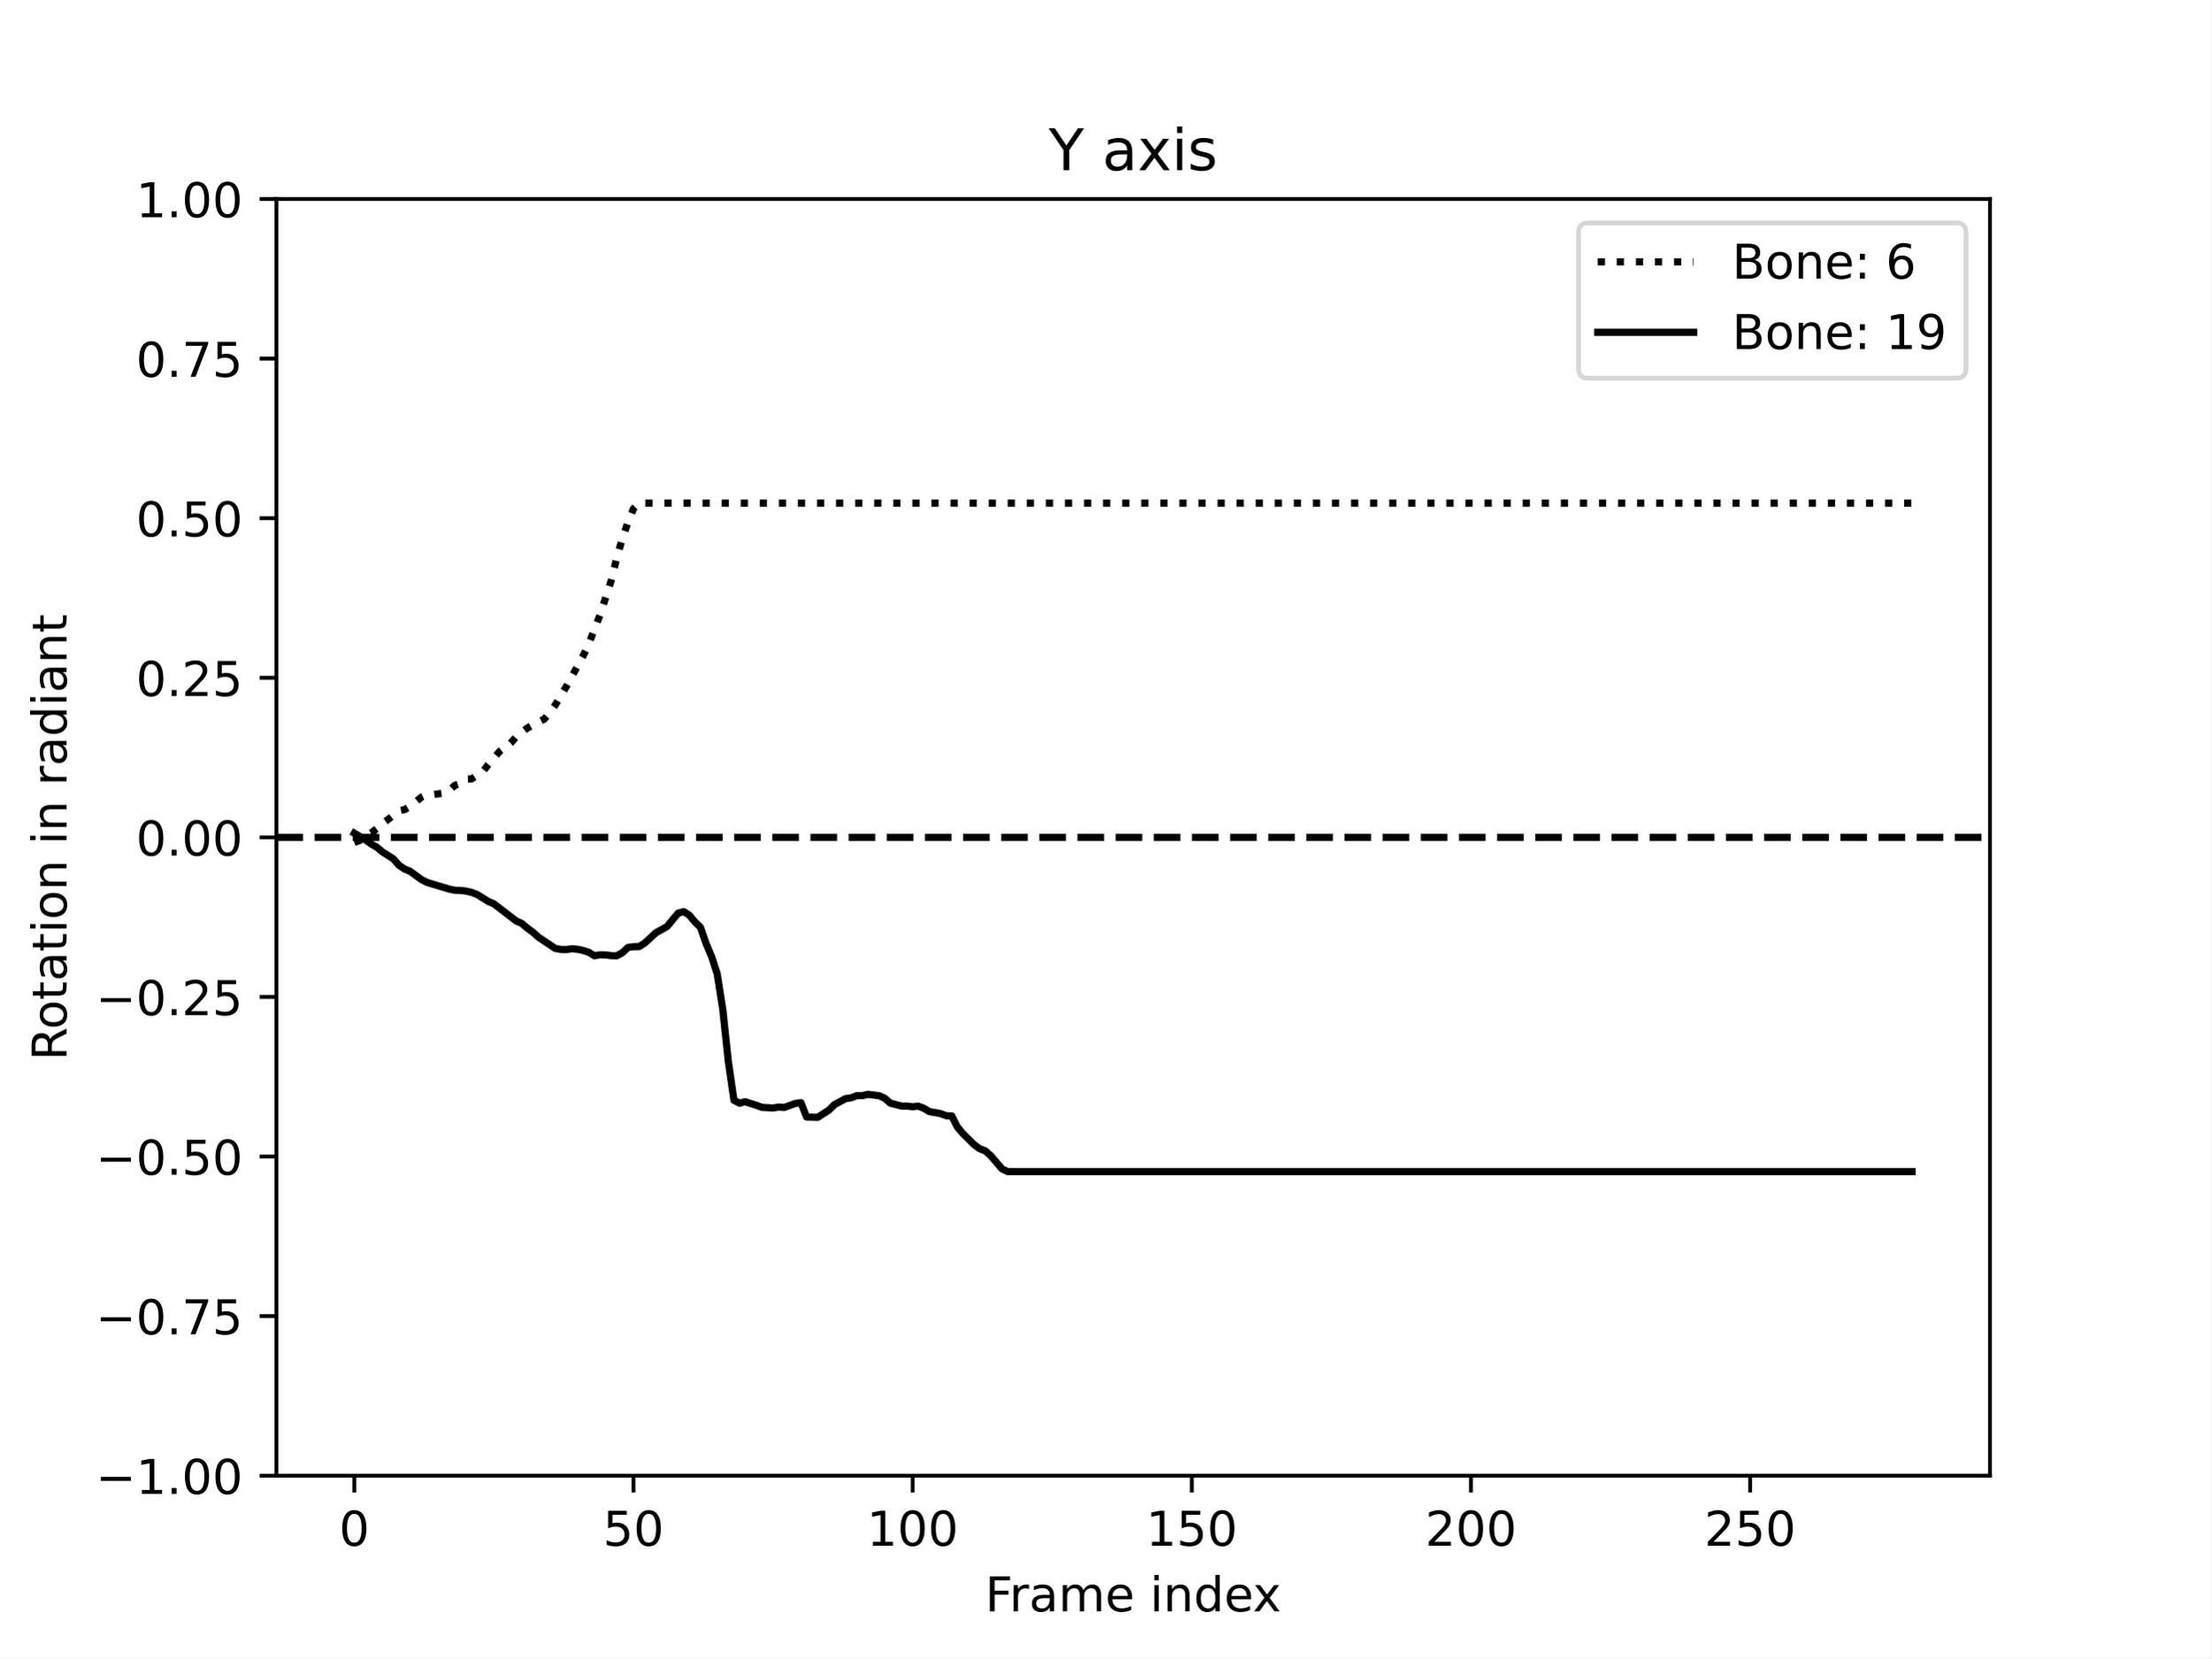
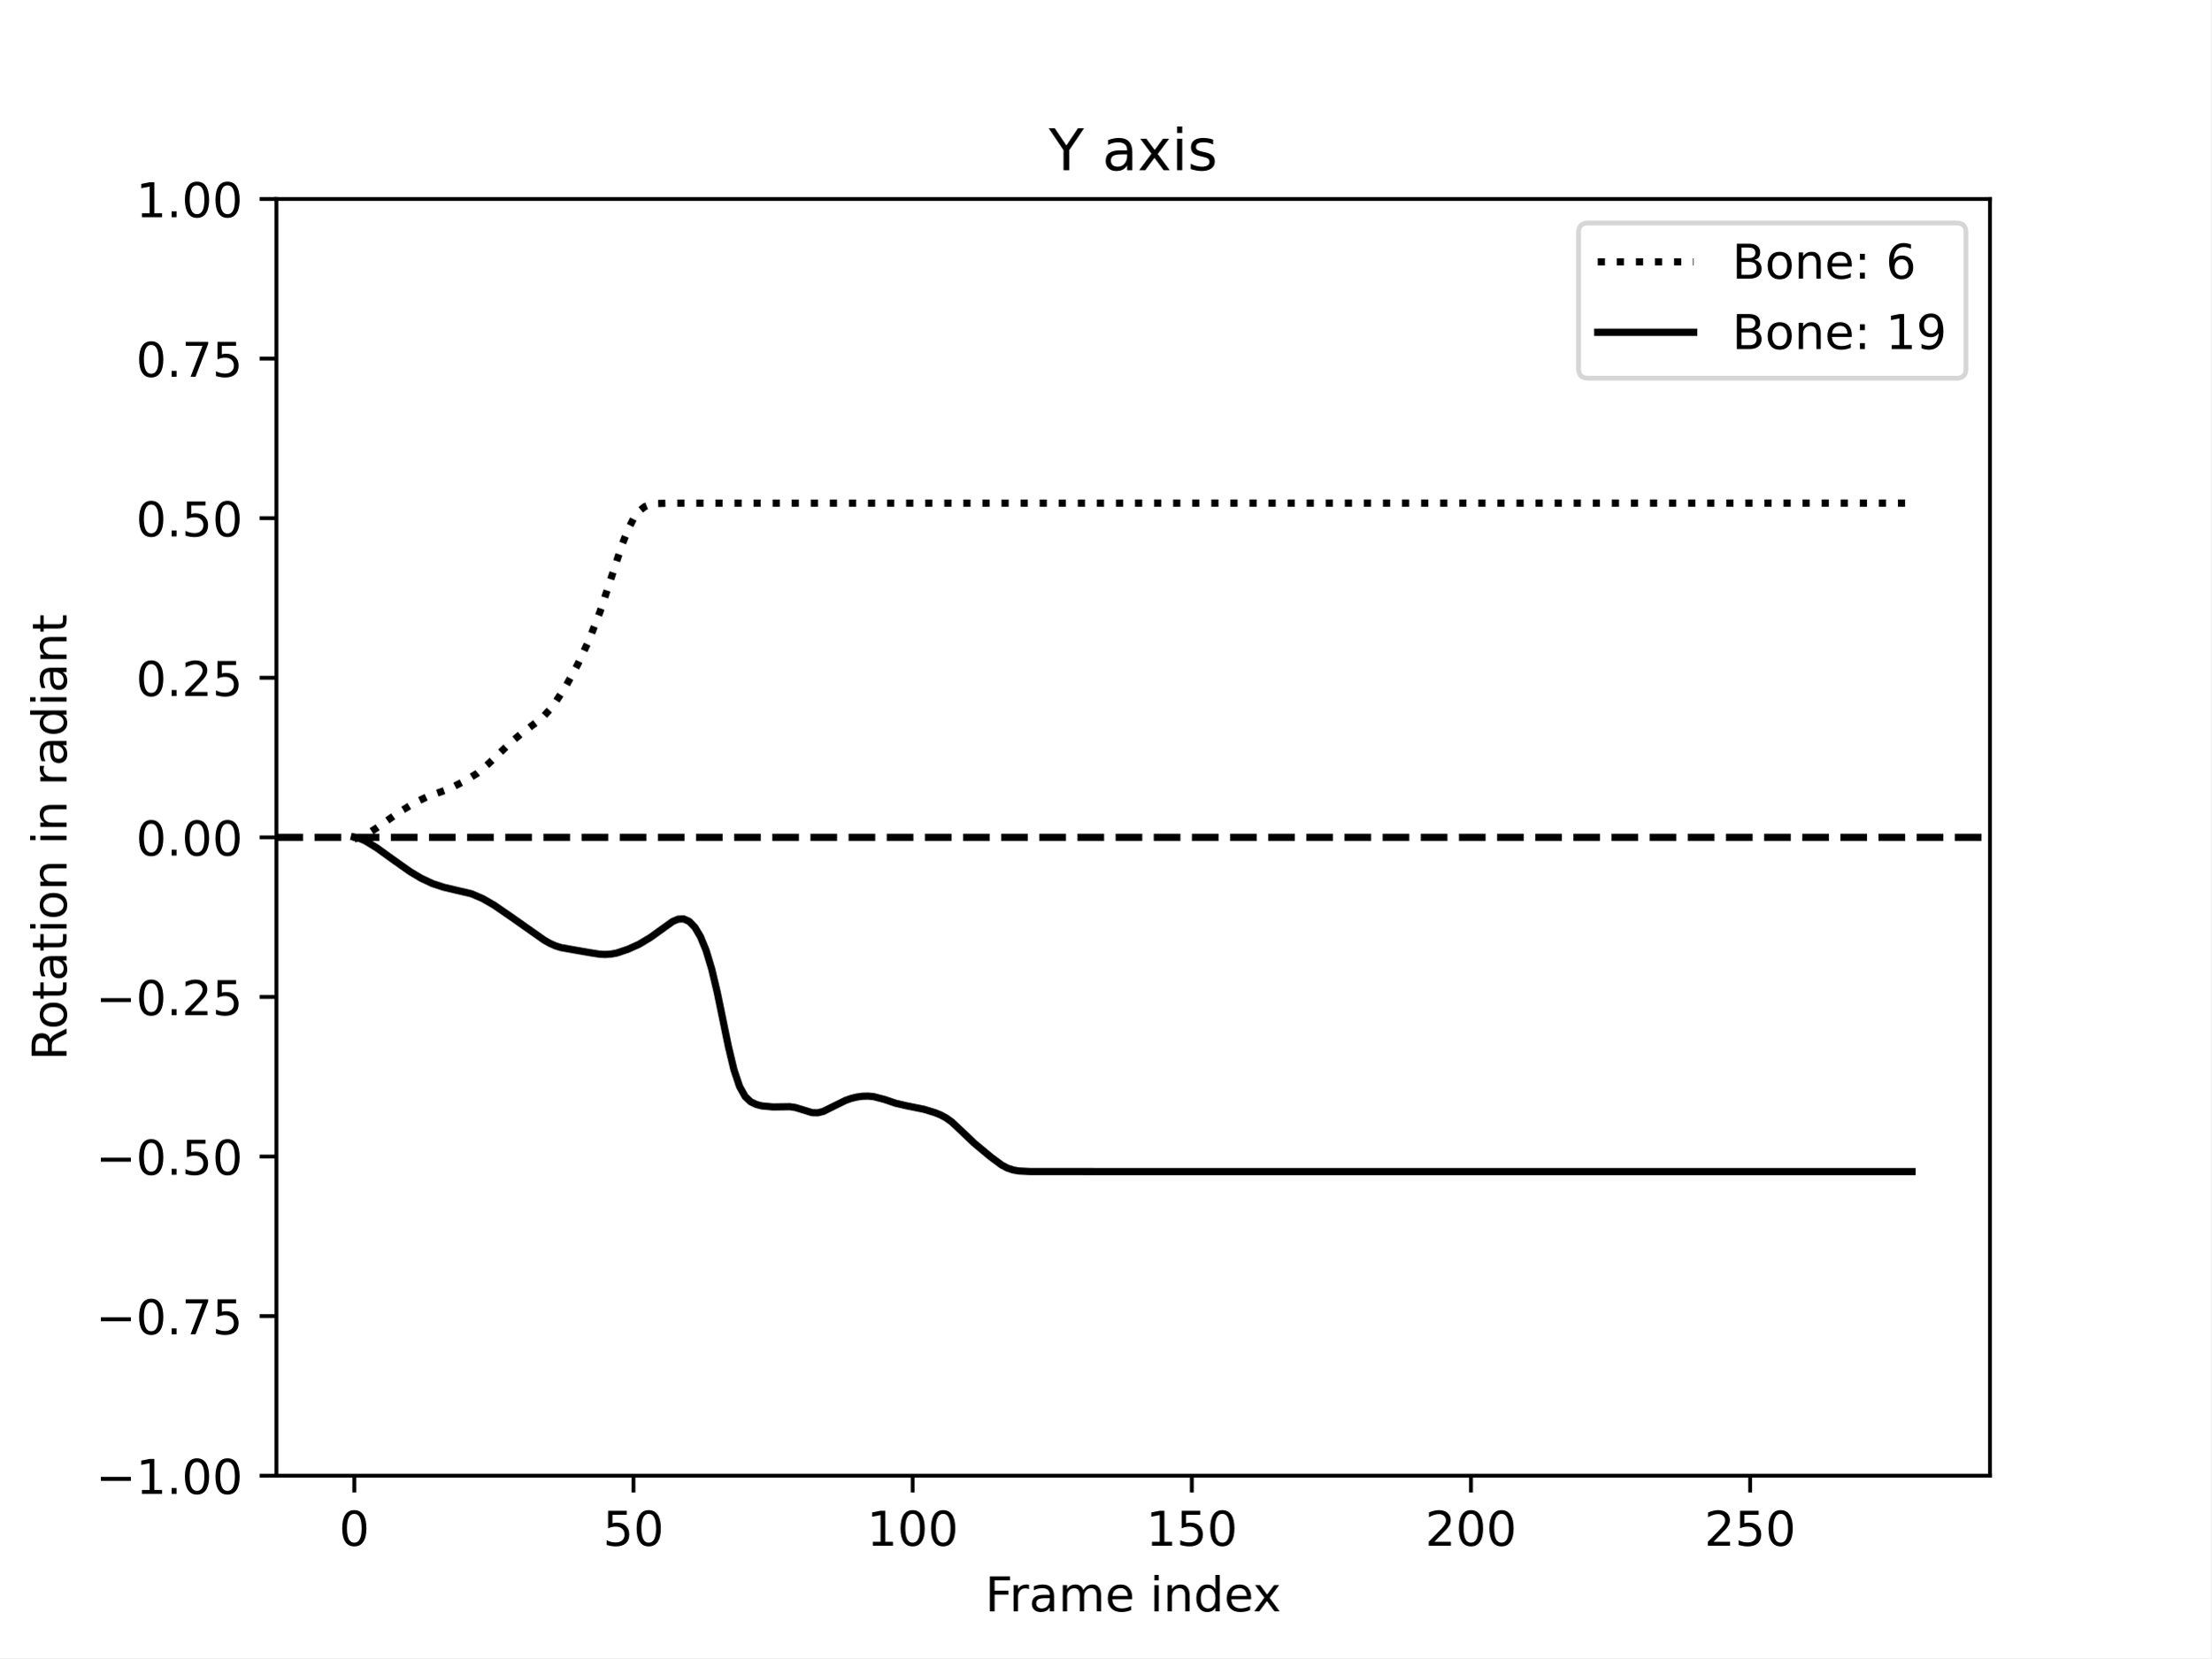
<svg xmlns="http://www.w3.org/2000/svg" xmlns:xlink="http://www.w3.org/1999/xlink" width="460.8pt" height="345.6pt" viewBox="0 0 460.8 345.6" version="1.1">
  <defs>
    <style type="text/css">*{stroke-linejoin: round; stroke-linecap: butt}</style>
  </defs>
  <g id="figure_1">
    <g id="patch_1">
      <path d="M 0 345.6  L 460.8 345.6  L 460.8 0  L 0 0  z " style="fill: #ffffff" />
    </g>
    <g id="axes_1">
      <g id="patch_2">
        <path d="M 57.6 307.584  L 414.72 307.584  L 414.72 41.472  L 57.6 41.472  z " style="fill: #ffffff" />
      </g>
      <g id="matplotlib.axis_1">
        <g id="xtick_1">
          <g id="line2d_1">
            <defs>
-               <path id="m593364c8c8" d="M 0 0  L 0 3.5  " style="stroke: #000000; stroke-width: 0.8" />
-             </defs>
-             <g>
-               <use xlink:href="#m593364c8c8" x="73.833" y="307.584" style="stroke: #000000; stroke-width: 0.8" />
+               <path id="m37f4be46c1" d="M 0 0  L 0 3.5  " style="stroke: #000000; stroke-width: 0.8" />
+             </defs>
+             <g>
+               <use xlink:href="#m37f4be46c1" x="73.833" y="307.584" style="stroke: #000000; stroke-width: 0.8" />
            </g>
          </g>
          <g id="text_1">
            <g transform="translate(70.65148 322.1824) scale(0.1 -0.1)">
              <defs>
                <path id="DejaVuSans-30" d="M 2034 4250  Q 1547 4250 1301 3770  Q 1056 3291 1056 2328  Q 1056 1369 1301 889  Q 1547 409 2034 409  Q 2525 409 2770 889  Q 3016 1369 3016 2328  Q 3016 3291 2770 3770  Q 2525 4250 2034 4250  z M 2034 4750  Q 2819 4750 3233 4129  Q 3647 3509 3647 2328  Q 3647 1150 3233 529  Q 2819 -91 2034 -91  Q 1250 -91 836 529  Q 422 1150 422 2328  Q 422 3509 836 4129  Q 1250 4750 2034 4750  z " transform="scale(0.015625)" />
              </defs>
              <use xlink:href="#DejaVuSans-30" />
            </g>
          </g>
        </g>
        <g id="xtick_2">
          <g id="line2d_2">
            <g>
-               <use xlink:href="#m593364c8c8" x="132.015" y="307.584" style="stroke: #000000; stroke-width: 0.8" />
+               <use xlink:href="#m37f4be46c1" x="132.015" y="307.584" style="stroke: #000000; stroke-width: 0.8" />
            </g>
          </g>
          <g id="text_2">
            <g transform="translate(125.652 322.1824) scale(0.1 -0.1)">
              <defs>
                <path id="DejaVuSans-35" d="M 691 4666  L 3169 4666  L 3169 4134  L 1269 4134  L 1269 2991  Q 1406 3038 1543 3061  Q 1681 3084 1819 3084  Q 2600 3084 3056 2656  Q 3513 2228 3513 1497  Q 3513 744 3044 326  Q 2575 -91 1722 -91  Q 1428 -91 1123 -41  Q 819 9 494 109  L 494 744  Q 775 591 1075 516  Q 1375 441 1709 441  Q 2250 441 2565 725  Q 2881 1009 2881 1497  Q 2881 1984 2565 2268  Q 2250 2553 1709 2553  Q 1456 2553 1204 2497  Q 953 2441 691 2322  L 691 4666  z " transform="scale(0.015625)" />
              </defs>
              <use xlink:href="#DejaVuSans-35" />
              <use xlink:href="#DejaVuSans-30" x="63.623" />
            </g>
          </g>
        </g>
        <g id="xtick_3">
          <g id="line2d_3">
            <g>
-               <use xlink:href="#m593364c8c8" x="190.196" y="307.584" style="stroke: #000000; stroke-width: 0.8" />
+               <use xlink:href="#m37f4be46c1" x="190.196" y="307.584" style="stroke: #000000; stroke-width: 0.8" />
            </g>
          </g>
          <g id="text_3">
            <g transform="translate(180.6526 322.1824) scale(0.1 -0.1)">
              <defs>
                <path id="DejaVuSans-31" d="M 794 531  L 1825 531  L 1825 4091  L 703 3866  L 703 4441  L 1819 4666  L 2450 4666  L 2450 531  L 3481 531  L 3481 0  L 794 0  L 794 531  z " transform="scale(0.015625)" />
              </defs>
              <use xlink:href="#DejaVuSans-31" />
              <use xlink:href="#DejaVuSans-30" x="63.623" />
              <use xlink:href="#DejaVuSans-30" x="127.246" />
            </g>
          </g>
        </g>
        <g id="xtick_4">
          <g id="line2d_4">
            <g>
-               <use xlink:href="#m593364c8c8" x="248.378" y="307.584" style="stroke: #000000; stroke-width: 0.8" />
+               <use xlink:href="#m37f4be46c1" x="248.378" y="307.584" style="stroke: #000000; stroke-width: 0.8" />
            </g>
          </g>
          <g id="text_4">
            <g transform="translate(238.8344 322.1824) scale(0.1 -0.1)">
              <use xlink:href="#DejaVuSans-31" />
              <use xlink:href="#DejaVuSans-35" x="63.623" />
              <use xlink:href="#DejaVuSans-30" x="127.246" />
            </g>
          </g>
        </g>
        <g id="xtick_5">
          <g id="line2d_5">
            <g>
-               <use xlink:href="#m593364c8c8" x="306.56" y="307.584" style="stroke: #000000; stroke-width: 0.8" />
+               <use xlink:href="#m37f4be46c1" x="306.56" y="307.584" style="stroke: #000000; stroke-width: 0.8" />
            </g>
          </g>
          <g id="text_5">
            <g transform="translate(297.0163 322.1824) scale(0.1 -0.1)">
              <defs>
                <path id="DejaVuSans-32" d="M 1228 531  L 3431 531  L 3431 0  L 469 0  L 469 531  Q 828 903 1448 1529  Q 2069 2156 2228 2338  Q 2531 2678 2651 2914  Q 2772 3150 2772 3378  Q 2772 3750 2511 3984  Q 2250 4219 1831 4219  Q 1534 4219 1204 4116  Q 875 4013 500 3803  L 500 4441  Q 881 4594 1212 4672  Q 1544 4750 1819 4750  Q 2544 4750 2975 4387  Q 3406 4025 3406 3419  Q 3406 3131 3298 2873  Q 3191 2616 2906 2266  Q 2828 2175 2409 1742  Q 1991 1309 1228 531  z " transform="scale(0.015625)" />
              </defs>
              <use xlink:href="#DejaVuSans-32" />
              <use xlink:href="#DejaVuSans-30" x="63.623" />
              <use xlink:href="#DejaVuSans-30" x="127.246" />
            </g>
          </g>
        </g>
        <g id="xtick_6">
          <g id="line2d_6">
            <g>
-               <use xlink:href="#m593364c8c8" x="364.742" y="307.584" style="stroke: #000000; stroke-width: 0.8" />
+               <use xlink:href="#m37f4be46c1" x="364.742" y="307.584" style="stroke: #000000; stroke-width: 0.8" />
            </g>
          </g>
          <g id="text_6">
            <g transform="translate(355.1981 322.1824) scale(0.1 -0.1)">
              <use xlink:href="#DejaVuSans-32" />
              <use xlink:href="#DejaVuSans-35" x="63.623" />
              <use xlink:href="#DejaVuSans-30" x="127.246" />
            </g>
          </g>
        </g>
        <g id="text_7">
          <g transform="translate(205.3108 335.8606) scale(0.1 -0.1)">
            <defs>
              <path id="DejaVuSans-46" d="M 628 4666  L 3309 4666  L 3309 4134  L 1259 4134  L 1259 2759  L 3109 2759  L 3109 2228  L 1259 2228  L 1259 0  L 628 0  L 628 4666  z " transform="scale(0.015625)" />
              <path id="DejaVuSans-72" d="M 2631 2963  Q 2534 3019 2420 3045  Q 2306 3072 2169 3072  Q 1681 3072 1420 2755  Q 1159 2438 1159 1844  L 1159 0  L 581 0  L 581 3500  L 1159 3500  L 1159 2956  Q 1341 3275 1631 3429  Q 1922 3584 2338 3584  Q 2397 3584 2469 3576  Q 2541 3569 2628 3553  L 2631 2963  z " transform="scale(0.015625)" />
              <path id="DejaVuSans-61" d="M 2194 1759  Q 1497 1759 1228 1600  Q 959 1441 959 1056  Q 959 750 1161 570  Q 1363 391 1709 391  Q 2188 391 2477 730  Q 2766 1069 2766 1631  L 2766 1759  L 2194 1759  z M 3341 1997  L 3341 0  L 2766 0  L 2766 531  Q 2569 213 2275 61  Q 1981 -91 1556 -91  Q 1019 -91 701 211  Q 384 513 384 1019  Q 384 1609 779 1909  Q 1175 2209 1959 2209  L 2766 2209  L 2766 2266  Q 2766 2663 2505 2880  Q 2244 3097 1772 3097  Q 1472 3097 1187 3025  Q 903 2953 641 2809  L 641 3341  Q 956 3463 1253 3523  Q 1550 3584 1831 3584  Q 2591 3584 2966 3190  Q 3341 2797 3341 1997  z " transform="scale(0.015625)" />
              <path id="DejaVuSans-6d" d="M 3328 2828  Q 3544 3216 3844 3400  Q 4144 3584 4550 3584  Q 5097 3584 5394 3201  Q 5691 2819 5691 2113  L 5691 0  L 5113 0  L 5113 2094  Q 5113 2597 4934 2840  Q 4756 3084 4391 3084  Q 3944 3084 3684 2787  Q 3425 2491 3425 1978  L 3425 0  L 2847 0  L 2847 2094  Q 2847 2600 2669 2842  Q 2491 3084 2119 3084  Q 1678 3084 1418 2786  Q 1159 2488 1159 1978  L 1159 0  L 581 0  L 581 3500  L 1159 3500  L 1159 2956  Q 1356 3278 1631 3431  Q 1906 3584 2284 3584  Q 2666 3584 2933 3390  Q 3200 3197 3328 2828  z " transform="scale(0.015625)" />
              <path id="DejaVuSans-65" d="M 3597 1894  L 3597 1613  L 953 1613  Q 991 1019 1311 708  Q 1631 397 2203 397  Q 2534 397 2845 478  Q 3156 559 3463 722  L 3463 178  Q 3153 47 2828 -22  Q 2503 -91 2169 -91  Q 1331 -91 842 396  Q 353 884 353 1716  Q 353 2575 817 3079  Q 1281 3584 2069 3584  Q 2775 3584 3186 3129  Q 3597 2675 3597 1894  z M 3022 2063  Q 3016 2534 2758 2815  Q 2500 3097 2075 3097  Q 1594 3097 1305 2825  Q 1016 2553 972 2059  L 3022 2063  z " transform="scale(0.015625)" />
              <path id="DejaVuSans-20" transform="scale(0.015625)" />
              <path id="DejaVuSans-69" d="M 603 3500  L 1178 3500  L 1178 0  L 603 0  L 603 3500  z M 603 4863  L 1178 4863  L 1178 4134  L 603 4134  L 603 4863  z " transform="scale(0.015625)" />
              <path id="DejaVuSans-6e" d="M 3513 2113  L 3513 0  L 2938 0  L 2938 2094  Q 2938 2591 2744 2837  Q 2550 3084 2163 3084  Q 1697 3084 1428 2787  Q 1159 2491 1159 1978  L 1159 0  L 581 0  L 581 3500  L 1159 3500  L 1159 2956  Q 1366 3272 1645 3428  Q 1925 3584 2291 3584  Q 2894 3584 3203 3211  Q 3513 2838 3513 2113  z " transform="scale(0.015625)" />
              <path id="DejaVuSans-64" d="M 2906 2969  L 2906 4863  L 3481 4863  L 3481 0  L 2906 0  L 2906 525  Q 2725 213 2448 61  Q 2172 -91 1784 -91  Q 1150 -91 751 415  Q 353 922 353 1747  Q 353 2572 751 3078  Q 1150 3584 1784 3584  Q 2172 3584 2448 3432  Q 2725 3281 2906 2969  z M 947 1747  Q 947 1113 1208 752  Q 1469 391 1925 391  Q 2381 391 2643 752  Q 2906 1113 2906 1747  Q 2906 2381 2643 2742  Q 2381 3103 1925 3103  Q 1469 3103 1208 2742  Q 947 2381 947 1747  z " transform="scale(0.015625)" />
              <path id="DejaVuSans-78" d="M 3513 3500  L 2247 1797  L 3578 0  L 2900 0  L 1881 1375  L 863 0  L 184 0  L 1544 1831  L 300 3500  L 978 3500  L 1906 2253  L 2834 3500  L 3513 3500  z " transform="scale(0.015625)" />
            </defs>
            <use xlink:href="#DejaVuSans-46" />
            <use xlink:href="#DejaVuSans-72" x="50.27" />
            <use xlink:href="#DejaVuSans-61" x="91.383" />
            <use xlink:href="#DejaVuSans-6d" x="152.662" />
            <use xlink:href="#DejaVuSans-65" x="250.074" />
            <use xlink:href="#DejaVuSans-20" x="311.598" />
            <use xlink:href="#DejaVuSans-69" x="343.385" />
            <use xlink:href="#DejaVuSans-6e" x="371.168" />
            <use xlink:href="#DejaVuSans-64" x="434.547" />
            <use xlink:href="#DejaVuSans-65" x="498.023" />
            <use xlink:href="#DejaVuSans-78" x="557.797" />
          </g>
        </g>
      </g>
      <g id="matplotlib.axis_2">
        <g id="ytick_1">
          <g id="line2d_7">
            <defs>
-               <path id="mee7a17b10f" d="M 0 0  L -3.5 0  " style="stroke: #000000; stroke-width: 0.8" />
-             </defs>
-             <g>
-               <use xlink:href="#mee7a17b10f" x="57.6" y="307.584" style="stroke: #000000; stroke-width: 0.8" />
+               <path id="mab4f4285b3" d="M 0 0  L -3.5 0  " style="stroke: #000000; stroke-width: 0.8" />
+             </defs>
+             <g>
+               <use xlink:href="#mab4f4285b3" x="57.6" y="307.584" style="stroke: #000000; stroke-width: 0.8" />
            </g>
          </g>
          <g id="text_8">
            <g transform="translate(19.95469 311.3832) scale(0.1 -0.1)">
              <defs>
                <path id="DejaVuSans-2212" d="M 678 2272  L 4684 2272  L 4684 1741  L 678 1741  L 678 2272  z " transform="scale(0.015625)" />
                <path id="DejaVuSans-2e" d="M 684 794  L 1344 794  L 1344 0  L 684 0  L 684 794  z " transform="scale(0.015625)" />
              </defs>
              <use xlink:href="#DejaVuSans-2212" />
              <use xlink:href="#DejaVuSans-31" x="83.789" />
              <use xlink:href="#DejaVuSans-2e" x="147.412" />
              <use xlink:href="#DejaVuSans-30" x="179.199" />
              <use xlink:href="#DejaVuSans-30" x="242.822" />
            </g>
          </g>
        </g>
        <g id="ytick_2">
          <g id="line2d_8">
            <g>
-               <use xlink:href="#mee7a17b10f" x="57.6" y="274.32" style="stroke: #000000; stroke-width: 0.8" />
+               <use xlink:href="#mab4f4285b3" x="57.6" y="274.32" style="stroke: #000000; stroke-width: 0.8" />
            </g>
          </g>
          <g id="text_9">
            <g transform="translate(19.95469 278.1192) scale(0.1 -0.1)">
              <defs>
                <path id="DejaVuSans-37" d="M 525 4666  L 3525 4666  L 3525 4397  L 1831 0  L 1172 0  L 2766 4134  L 525 4134  L 525 4666  z " transform="scale(0.015625)" />
              </defs>
              <use xlink:href="#DejaVuSans-2212" />
              <use xlink:href="#DejaVuSans-30" x="83.789" />
              <use xlink:href="#DejaVuSans-2e" x="147.412" />
              <use xlink:href="#DejaVuSans-37" x="179.199" />
              <use xlink:href="#DejaVuSans-35" x="242.822" />
            </g>
          </g>
        </g>
        <g id="ytick_3">
          <g id="line2d_9">
            <g>
-               <use xlink:href="#mee7a17b10f" x="57.6" y="241.056" style="stroke: #000000; stroke-width: 0.8" />
+               <use xlink:href="#mab4f4285b3" x="57.6" y="241.056" style="stroke: #000000; stroke-width: 0.8" />
            </g>
          </g>
          <g id="text_10">
            <g transform="translate(19.95469 244.8552) scale(0.1 -0.1)">
              <use xlink:href="#DejaVuSans-2212" />
              <use xlink:href="#DejaVuSans-30" x="83.789" />
              <use xlink:href="#DejaVuSans-2e" x="147.412" />
              <use xlink:href="#DejaVuSans-35" x="179.199" />
              <use xlink:href="#DejaVuSans-30" x="242.822" />
            </g>
          </g>
        </g>
        <g id="ytick_4">
          <g id="line2d_10">
            <g>
-               <use xlink:href="#mee7a17b10f" x="57.6" y="207.792" style="stroke: #000000; stroke-width: 0.8" />
+               <use xlink:href="#mab4f4285b3" x="57.6" y="207.792" style="stroke: #000000; stroke-width: 0.8" />
            </g>
          </g>
          <g id="text_11">
            <g transform="translate(19.95469 211.5912) scale(0.1 -0.1)">
              <use xlink:href="#DejaVuSans-2212" />
              <use xlink:href="#DejaVuSans-30" x="83.789" />
              <use xlink:href="#DejaVuSans-2e" x="147.412" />
              <use xlink:href="#DejaVuSans-32" x="179.199" />
              <use xlink:href="#DejaVuSans-35" x="242.822" />
            </g>
          </g>
        </g>
        <g id="ytick_5">
          <g id="line2d_11">
            <g>
-               <use xlink:href="#mee7a17b10f" x="57.6" y="174.528" style="stroke: #000000; stroke-width: 0.8" />
+               <use xlink:href="#mab4f4285b3" x="57.6" y="174.528" style="stroke: #000000; stroke-width: 0.8" />
            </g>
          </g>
          <g id="text_12">
            <g transform="translate(28.33438 178.3272) scale(0.1 -0.1)">
              <use xlink:href="#DejaVuSans-30" />
              <use xlink:href="#DejaVuSans-2e" x="63.623" />
              <use xlink:href="#DejaVuSans-30" x="95.41" />
              <use xlink:href="#DejaVuSans-30" x="159.033" />
            </g>
          </g>
        </g>
        <g id="ytick_6">
          <g id="line2d_12">
            <g>
-               <use xlink:href="#mee7a17b10f" x="57.6" y="141.264" style="stroke: #000000; stroke-width: 0.8" />
+               <use xlink:href="#mab4f4285b3" x="57.6" y="141.264" style="stroke: #000000; stroke-width: 0.8" />
            </g>
          </g>
          <g id="text_13">
            <g transform="translate(28.33438 145.0632) scale(0.1 -0.1)">
              <use xlink:href="#DejaVuSans-30" />
              <use xlink:href="#DejaVuSans-2e" x="63.623" />
              <use xlink:href="#DejaVuSans-32" x="95.41" />
              <use xlink:href="#DejaVuSans-35" x="159.033" />
            </g>
          </g>
        </g>
        <g id="ytick_7">
          <g id="line2d_13">
            <g>
-               <use xlink:href="#mee7a17b10f" x="57.6" y="108" style="stroke: #000000; stroke-width: 0.8" />
+               <use xlink:href="#mab4f4285b3" x="57.6" y="108" style="stroke: #000000; stroke-width: 0.8" />
            </g>
          </g>
          <g id="text_14">
            <g transform="translate(28.33438 111.7992) scale(0.1 -0.1)">
              <use xlink:href="#DejaVuSans-30" />
              <use xlink:href="#DejaVuSans-2e" x="63.623" />
              <use xlink:href="#DejaVuSans-35" x="95.41" />
              <use xlink:href="#DejaVuSans-30" x="159.033" />
            </g>
          </g>
        </g>
        <g id="ytick_8">
          <g id="line2d_14">
            <g>
-               <use xlink:href="#mee7a17b10f" x="57.6" y="74.736" style="stroke: #000000; stroke-width: 0.8" />
+               <use xlink:href="#mab4f4285b3" x="57.6" y="74.736" style="stroke: #000000; stroke-width: 0.8" />
            </g>
          </g>
          <g id="text_15">
            <g transform="translate(28.33438 78.53522) scale(0.1 -0.1)">
              <use xlink:href="#DejaVuSans-30" />
              <use xlink:href="#DejaVuSans-2e" x="63.623" />
              <use xlink:href="#DejaVuSans-37" x="95.41" />
              <use xlink:href="#DejaVuSans-35" x="159.033" />
            </g>
          </g>
        </g>
        <g id="ytick_9">
          <g id="line2d_15">
            <g>
-               <use xlink:href="#mee7a17b10f" x="57.6" y="41.472" style="stroke: #000000; stroke-width: 0.8" />
+               <use xlink:href="#mab4f4285b3" x="57.6" y="41.472" style="stroke: #000000; stroke-width: 0.8" />
            </g>
          </g>
          <g id="text_16">
            <g transform="translate(28.33438 45.27122) scale(0.1 -0.1)">
              <use xlink:href="#DejaVuSans-31" />
              <use xlink:href="#DejaVuSans-2e" x="63.623" />
              <use xlink:href="#DejaVuSans-30" x="95.41" />
              <use xlink:href="#DejaVuSans-30" x="159.033" />
            </g>
          </g>
        </g>
        <g id="text_17">
          <g transform="translate(13.875 221.0499) rotate(-90) scale(0.1 -0.1)">
            <defs>
              <path id="DejaVuSans-52" d="M 2841 2188  Q 3044 2119 3236 1894  Q 3428 1669 3622 1275  L 4263 0  L 3584 0  L 2988 1197  Q 2756 1666 2539 1819  Q 2322 1972 1947 1972  L 1259 1972  L 1259 0  L 628 0  L 628 4666  L 2053 4666  Q 2853 4666 3247 4331  Q 3641 3997 3641 3322  Q 3641 2881 3436 2590  Q 3231 2300 2841 2188  z M 1259 4147  L 1259 2491  L 2053 2491  Q 2509 2491 2742 2702  Q 2975 2913 2975 3322  Q 2975 3731 2742 3939  Q 2509 4147 2053 4147  L 1259 4147  z " transform="scale(0.015625)" />
              <path id="DejaVuSans-6f" d="M 1959 3097  Q 1497 3097 1228 2736  Q 959 2375 959 1747  Q 959 1119 1226 758  Q 1494 397 1959 397  Q 2419 397 2687 759  Q 2956 1122 2956 1747  Q 2956 2369 2687 2733  Q 2419 3097 1959 3097  z M 1959 3584  Q 2709 3584 3137 3096  Q 3566 2609 3566 1747  Q 3566 888 3137 398  Q 2709 -91 1959 -91  Q 1206 -91 779 398  Q 353 888 353 1747  Q 353 2609 779 3096  Q 1206 3584 1959 3584  z " transform="scale(0.015625)" />
              <path id="DejaVuSans-74" d="M 1172 4494  L 1172 3500  L 2356 3500  L 2356 3053  L 1172 3053  L 1172 1153  Q 1172 725 1289 603  Q 1406 481 1766 481  L 2356 481  L 2356 0  L 1766 0  Q 1100 0 847 248  Q 594 497 594 1153  L 594 3053  L 172 3053  L 172 3500  L 594 3500  L 594 4494  L 1172 4494  z " transform="scale(0.015625)" />
            </defs>
            <use xlink:href="#DejaVuSans-52" />
            <use xlink:href="#DejaVuSans-6f" x="64.982" />
            <use xlink:href="#DejaVuSans-74" x="126.164" />
            <use xlink:href="#DejaVuSans-61" x="165.373" />
            <use xlink:href="#DejaVuSans-74" x="226.652" />
            <use xlink:href="#DejaVuSans-69" x="265.861" />
            <use xlink:href="#DejaVuSans-6f" x="293.645" />
            <use xlink:href="#DejaVuSans-6e" x="354.826" />
            <use xlink:href="#DejaVuSans-20" x="418.205" />
            <use xlink:href="#DejaVuSans-69" x="449.992" />
            <use xlink:href="#DejaVuSans-6e" x="477.775" />
            <use xlink:href="#DejaVuSans-20" x="541.154" />
            <use xlink:href="#DejaVuSans-72" x="572.941" />
            <use xlink:href="#DejaVuSans-61" x="614.055" />
            <use xlink:href="#DejaVuSans-64" x="675.334" />
            <use xlink:href="#DejaVuSans-69" x="738.811" />
            <use xlink:href="#DejaVuSans-61" x="766.594" />
            <use xlink:href="#DejaVuSans-6e" x="827.873" />
            <use xlink:href="#DejaVuSans-74" x="891.252" />
          </g>
        </g>
      </g>
      <g id="line2d_16">
-         <path d="M 73.833 175.586  L 74.996 175.171  L 76.16 174.154  L 77.324 173.613  L 78.487 172.739  L 79.651 171.654  L 80.815 170.838  L 83.142 168.985  L 84.305 168.746  L 85.469 168.077  L 87.796 166.163  L 88.96 165.634  L 90.124 165.626  L 92.451 165.3  L 93.615 164.768  L 94.778 163.694  L 95.942 163.304  L 97.105 162.364  L 98.269 162.345  L 100.596 160.869  L 101.76 159.35  L 104.087 156.641  L 106.415 154.881  L 107.578 153.552  L 109.905 151.736  L 112.233 150.465  L 113.396 149.899  L 114.56 148.532  L 115.724 146.922  L 118.051 143.033  L 120.378 138.767  L 121.542 136.655  L 122.705 134.17  L 125.033 128.181  L 127.36 121.042  L 128.524 116.276  L 129.687 112.276  L 130.851 108.879  L 132.015 106.026  L 133.178 104.86  L 398.487 104.86  L 398.487 104.86  " clip-path="url(#p634ec8cc7d)" style="fill: none; stroke-dasharray: 1.5,2.475; stroke-dashoffset: 0; stroke: #000000; stroke-width: 1.5" />
+         <path d="M 73.833 174.855  L 74.996 174.573  L 76.16 174.055  L 78.487 172.571  L 83.142 169.3  L 86.633 167.205  L 88.96 166.092  L 93.615 164.414  L 97.105 162.632  L 99.433 161.19  L 101.76 159.224  L 106.415 154.768  L 108.742 152.823  L 112.233 150.199  L 113.396 149.166  L 114.56 147.916  L 115.724 146.418  L 118.051 142.774  L 120.378 138.5  L 122.705 133.522  L 125.033 127.515  L 127.36 120.475  L 129.687 113.384  L 130.851 110.416  L 132.015 108.113  L 133.178 106.538  L 134.342 105.608  L 135.505 105.143  L 136.669 104.949  L 140.16 104.861  L 325.178 104.86  L 398.487 104.86  L 398.487 104.86  " clip-path="url(#p59747d85d6)" style="fill: none; stroke-dasharray: 1.5,2.475; stroke-dashoffset: 0; stroke: #000000; stroke-width: 1.5" />
      </g>
      <g id="line2d_17">
-         <path d="M 73.833 173.661  L 76.16 175.045  L 77.324 175.902  L 78.487 176.555  L 79.651 177.531  L 81.978 179.018  L 83.142 180.348  L 84.305 181.126  L 85.469 181.605  L 87.796 183.313  L 88.96 183.914  L 93.615 185.314  L 94.778 185.559  L 95.942 185.588  L 97.105 185.728  L 98.269 185.99  L 99.433 186.444  L 101.76 187.89  L 102.924 188.388  L 107.578 191.96  L 108.742 192.473  L 109.905 193.478  L 111.069 194.311  L 112.233 195.36  L 115.724 197.684  L 116.887 197.89  L 118.051 197.917  L 119.215 197.75  L 120.378 197.864  L 121.542 198.112  L 122.705 198.496  L 123.869 199.21  L 125.033 199.011  L 126.196 199.043  L 127.36 199.189  L 128.524 199.214  L 129.687 198.588  L 130.851 197.494  L 132.015 197.317  L 133.178 197.312  L 134.342 196.583  L 136.669 194.432  L 138.996 193.13  L 141.324 190.329  L 142.487 190.014  L 143.651 190.755  L 144.815 192.145  L 145.978 193.293  L 147.142 196.667  L 148.305 199.412  L 149.469 203.022  L 150.633 210.489  L 151.796 221.387  L 152.96 229.348  L 154.124 229.936  L 155.287 229.637  L 157.615 230.378  L 158.778 230.812  L 161.105 230.943  L 162.269 230.753  L 163.433 230.839  L 165.76 229.989  L 166.924 229.844  L 168.087 232.828  L 170.415 232.891  L 172.742 231.384  L 173.905 230.231  L 176.233 228.991  L 177.396 228.822  L 178.56 228.378  L 179.724 228.371  L 180.887 228.093  L 183.215 228.385  L 184.378 228.916  L 185.542 229.931  L 187.869 230.54  L 189.033 230.551  L 190.196 230.692  L 191.36 230.559  L 192.524 231  L 193.687 231.701  L 196.015 232.11  L 197.178 232.552  L 198.342 232.593  L 199.505 234.895  L 200.669 236.285  L 202.996 238.568  L 204.16 239.435  L 205.324 239.881  L 206.487 240.898  L 208.815 243.629  L 209.978 244.196  L 398.487 244.196  L 398.487 244.196  " clip-path="url(#p634ec8cc7d)" style="fill: none; stroke: #000000; stroke-width: 1.5; stroke-linecap: square" />
+         <path d="M 73.833 174.49  L 74.996 174.771  L 76.16 175.281  L 78.487 176.701  L 81.978 179.217  L 85.469 181.683  L 87.796 183.072  L 90.124 184.161  L 92.451 184.926  L 98.269 186.296  L 100.596 187.296  L 102.924 188.638  L 106.415 191.032  L 113.396 195.945  L 114.56 196.61  L 115.724 197.134  L 116.887 197.502  L 119.215 197.913  L 122.705 198.528  L 125.033 198.891  L 126.196 198.938  L 127.36 198.858  L 128.524 198.64  L 130.851 197.862  L 133.178 196.817  L 135.505 195.424  L 140.16 192.079  L 141.324 191.583  L 142.487 191.533  L 143.651 192.07  L 144.815 193.284  L 145.978 195.25  L 147.142 198.086  L 148.305 201.935  L 149.469 206.826  L 151.796 218.135  L 152.96 222.989  L 154.124 226.465  L 155.287 228.557  L 156.451 229.655  L 157.615 230.209  L 158.778 230.508  L 161.105 230.725  L 164.596 230.672  L 165.76 230.843  L 169.251 231.914  L 170.415 231.942  L 171.578 231.656  L 173.905 230.5  L 176.233 229.353  L 177.396 228.946  L 178.56 228.662  L 179.724 228.499  L 180.887 228.464  L 182.051 228.57  L 184.378 229.182  L 186.705 229.969  L 189.033 230.505  L 192.524 231.205  L 194.851 231.916  L 196.015 232.387  L 197.178 233.012  L 198.342 233.847  L 200.669 236.028  L 202.996 238.249  L 206.487 241.16  L 208.815 242.876  L 209.978 243.481  L 211.142 243.865  L 212.305 244.067  L 214.633 244.185  L 230.924 244.196  L 398.487 244.196  L 398.487 244.196  " clip-path="url(#p59747d85d6)" style="fill: none; stroke: #000000; stroke-width: 1.5; stroke-linecap: square" />
      </g>
      <g id="line2d_18">
-         <path d="M 57.6 174.528  L 414.72 174.528  " clip-path="url(#p634ec8cc7d)" style="fill: none; stroke-dasharray: 5.55,2.4; stroke-dashoffset: 0; stroke: #000000; stroke-width: 1.5" />
+         <path d="M 57.6 174.528  L 414.72 174.528  " clip-path="url(#p59747d85d6)" style="fill: none; stroke-dasharray: 5.55,2.4; stroke-dashoffset: 0; stroke: #000000; stroke-width: 1.5" />
      </g>
      <g id="patch_3">
        <path d="M 57.6 307.584  L 57.6 41.472  " style="fill: none; stroke: #000000; stroke-width: 0.8; stroke-linejoin: miter; stroke-linecap: square" />
      </g>
      <g id="patch_4">
        <path d="M 414.72 307.584  L 414.72 41.472  " style="fill: none; stroke: #000000; stroke-width: 0.8; stroke-linejoin: miter; stroke-linecap: square" />
      </g>
      <g id="patch_5">
        <path d="M 57.6 307.584  L 414.72 307.584  " style="fill: none; stroke: #000000; stroke-width: 0.8; stroke-linejoin: miter; stroke-linecap: square" />
      </g>
      <g id="patch_6">
        <path d="M 57.6 41.472  L 414.72 41.472  " style="fill: none; stroke: #000000; stroke-width: 0.8; stroke-linejoin: miter; stroke-linecap: square" />
      </g>
      <g id="text_18">
        <g transform="translate(218.5678 35.472) scale(0.12 -0.12)">
          <defs>
            <path id="DejaVuSans-59" d="M -13 4666  L 666 4666  L 1959 2747  L 3244 4666  L 3922 4666  L 2272 2222  L 2272 0  L 1638 0  L 1638 2222  L -13 4666  z " transform="scale(0.015625)" />
            <path id="DejaVuSans-73" d="M 2834 3397  L 2834 2853  Q 2591 2978 2328 3040  Q 2066 3103 1784 3103  Q 1356 3103 1142 2972  Q 928 2841 928 2578  Q 928 2378 1081 2264  Q 1234 2150 1697 2047  L 1894 2003  Q 2506 1872 2764 1633  Q 3022 1394 3022 966  Q 3022 478 2636 193  Q 2250 -91 1575 -91  Q 1294 -91 989 -36  Q 684 19 347 128  L 347 722  Q 666 556 975 473  Q 1284 391 1588 391  Q 1994 391 2212 530  Q 2431 669 2431 922  Q 2431 1156 2273 1281  Q 2116 1406 1581 1522  L 1381 1569  Q 847 1681 609 1914  Q 372 2147 372 2553  Q 372 3047 722 3315  Q 1072 3584 1716 3584  Q 2034 3584 2315 3537  Q 2597 3491 2834 3397  z " transform="scale(0.015625)" />
          </defs>
          <use xlink:href="#DejaVuSans-59" />
          <use xlink:href="#DejaVuSans-20" x="61.084" />
          <use xlink:href="#DejaVuSans-61" x="92.871" />
          <use xlink:href="#DejaVuSans-78" x="154.15" />
          <use xlink:href="#DejaVuSans-69" x="213.33" />
          <use xlink:href="#DejaVuSans-73" x="241.113" />
        </g>
      </g>
      <g id="legend_1">
        <g id="patch_7">
          <path d="M 330.978 78.828  L 407.72 78.828  Q 409.72 78.828 409.72 76.828  L 409.72 48.472  Q 409.72 46.472 407.72 46.472  L 330.978 46.472  Q 328.978 46.472 328.978 48.472  L 328.978 76.828  Q 328.978 78.828 330.978 78.828  z " style="fill: #ffffff; opacity: 0.8; stroke: #cccccc; stroke-linejoin: miter" />
        </g>
        <g id="line2d_19">
          <path d="M 332.978 54.57  L 342.978 54.57  L 352.978 54.57  " style="fill: none; stroke-dasharray: 1.5,2.475; stroke-dashoffset: 0; stroke: #000000; stroke-width: 1.5" />
        </g>
        <g id="text_19">
          <g transform="translate(360.9778 58.07044) scale(0.1 -0.1)">
            <defs>
              <path id="DejaVuSans-42" d="M 1259 2228  L 1259 519  L 2272 519  Q 2781 519 3026 730  Q 3272 941 3272 1375  Q 3272 1813 3026 2020  Q 2781 2228 2272 2228  L 1259 2228  z M 1259 4147  L 1259 2741  L 2194 2741  Q 2656 2741 2882 2914  Q 3109 3088 3109 3444  Q 3109 3797 2882 3972  Q 2656 4147 2194 4147  L 1259 4147  z M 628 4666  L 2241 4666  Q 2963 4666 3353 4366  Q 3744 4066 3744 3513  Q 3744 3084 3544 2831  Q 3344 2578 2956 2516  Q 3422 2416 3680 2098  Q 3938 1781 3938 1306  Q 3938 681 3513 340  Q 3088 0 2303 0  L 628 0  L 628 4666  z " transform="scale(0.015625)" />
              <path id="DejaVuSans-3a" d="M 750 794  L 1409 794  L 1409 0  L 750 0  L 750 794  z M 750 3309  L 1409 3309  L 1409 2516  L 750 2516  L 750 3309  z " transform="scale(0.015625)" />
              <path id="DejaVuSans-36" d="M 2113 2584  Q 1688 2584 1439 2293  Q 1191 2003 1191 1497  Q 1191 994 1439 701  Q 1688 409 2113 409  Q 2538 409 2786 701  Q 3034 994 3034 1497  Q 3034 2003 2786 2293  Q 2538 2584 2113 2584  z M 3366 4563  L 3366 3988  Q 3128 4100 2886 4159  Q 2644 4219 2406 4219  Q 1781 4219 1451 3797  Q 1122 3375 1075 2522  Q 1259 2794 1537 2939  Q 1816 3084 2150 3084  Q 2853 3084 3261 2657  Q 3669 2231 3669 1497  Q 3669 778 3244 343  Q 2819 -91 2113 -91  Q 1303 -91 875 529  Q 447 1150 447 2328  Q 447 3434 972 4092  Q 1497 4750 2381 4750  Q 2619 4750 2861 4703  Q 3103 4656 3366 4563  z " transform="scale(0.015625)" />
            </defs>
            <use xlink:href="#DejaVuSans-42" />
            <use xlink:href="#DejaVuSans-6f" x="68.604" />
            <use xlink:href="#DejaVuSans-6e" x="129.785" />
            <use xlink:href="#DejaVuSans-65" x="193.164" />
            <use xlink:href="#DejaVuSans-3a" x="254.688" />
            <use xlink:href="#DejaVuSans-20" x="288.379" />
            <use xlink:href="#DejaVuSans-36" x="320.166" />
          </g>
        </g>
        <g id="line2d_20">
          <path d="M 332.978 69.249  L 342.978 69.249  L 352.978 69.249  " style="fill: none; stroke: #000000; stroke-width: 1.5; stroke-linecap: square" />
        </g>
        <g id="text_20">
          <g transform="translate(360.9778 72.74856) scale(0.1 -0.1)">
            <defs>
              <path id="DejaVuSans-39" d="M 703 97  L 703 672  Q 941 559 1184 500  Q 1428 441 1663 441  Q 2288 441 2617 861  Q 2947 1281 2994 2138  Q 2813 1869 2534 1725  Q 2256 1581 1919 1581  Q 1219 1581 811 2004  Q 403 2428 403 3163  Q 403 3881 828 4315  Q 1253 4750 1959 4750  Q 2769 4750 3195 4129  Q 3622 3509 3622 2328  Q 3622 1225 3098 567  Q 2575 -91 1691 -91  Q 1453 -91 1209 -44  Q 966 3 703 97  z M 1959 2075  Q 2384 2075 2632 2365  Q 2881 2656 2881 3163  Q 2881 3666 2632 3958  Q 2384 4250 1959 4250  Q 1534 4250 1286 3958  Q 1038 3666 1038 3163  Q 1038 2656 1286 2365  Q 1534 2075 1959 2075  z " transform="scale(0.015625)" />
            </defs>
            <use xlink:href="#DejaVuSans-42" />
            <use xlink:href="#DejaVuSans-6f" x="68.604" />
            <use xlink:href="#DejaVuSans-6e" x="129.785" />
            <use xlink:href="#DejaVuSans-65" x="193.164" />
            <use xlink:href="#DejaVuSans-3a" x="254.688" />
            <use xlink:href="#DejaVuSans-20" x="288.379" />
            <use xlink:href="#DejaVuSans-31" x="320.166" />
            <use xlink:href="#DejaVuSans-39" x="383.789" />
          </g>
        </g>
      </g>
    </g>
  </g>
  <defs>
-     <clipPath id="p634ec8cc7d">
+     <clipPath id="p59747d85d6">
      <rect x="57.6" y="41.472" width="357.12" height="266.112" />
    </clipPath>
  </defs>
</svg>
